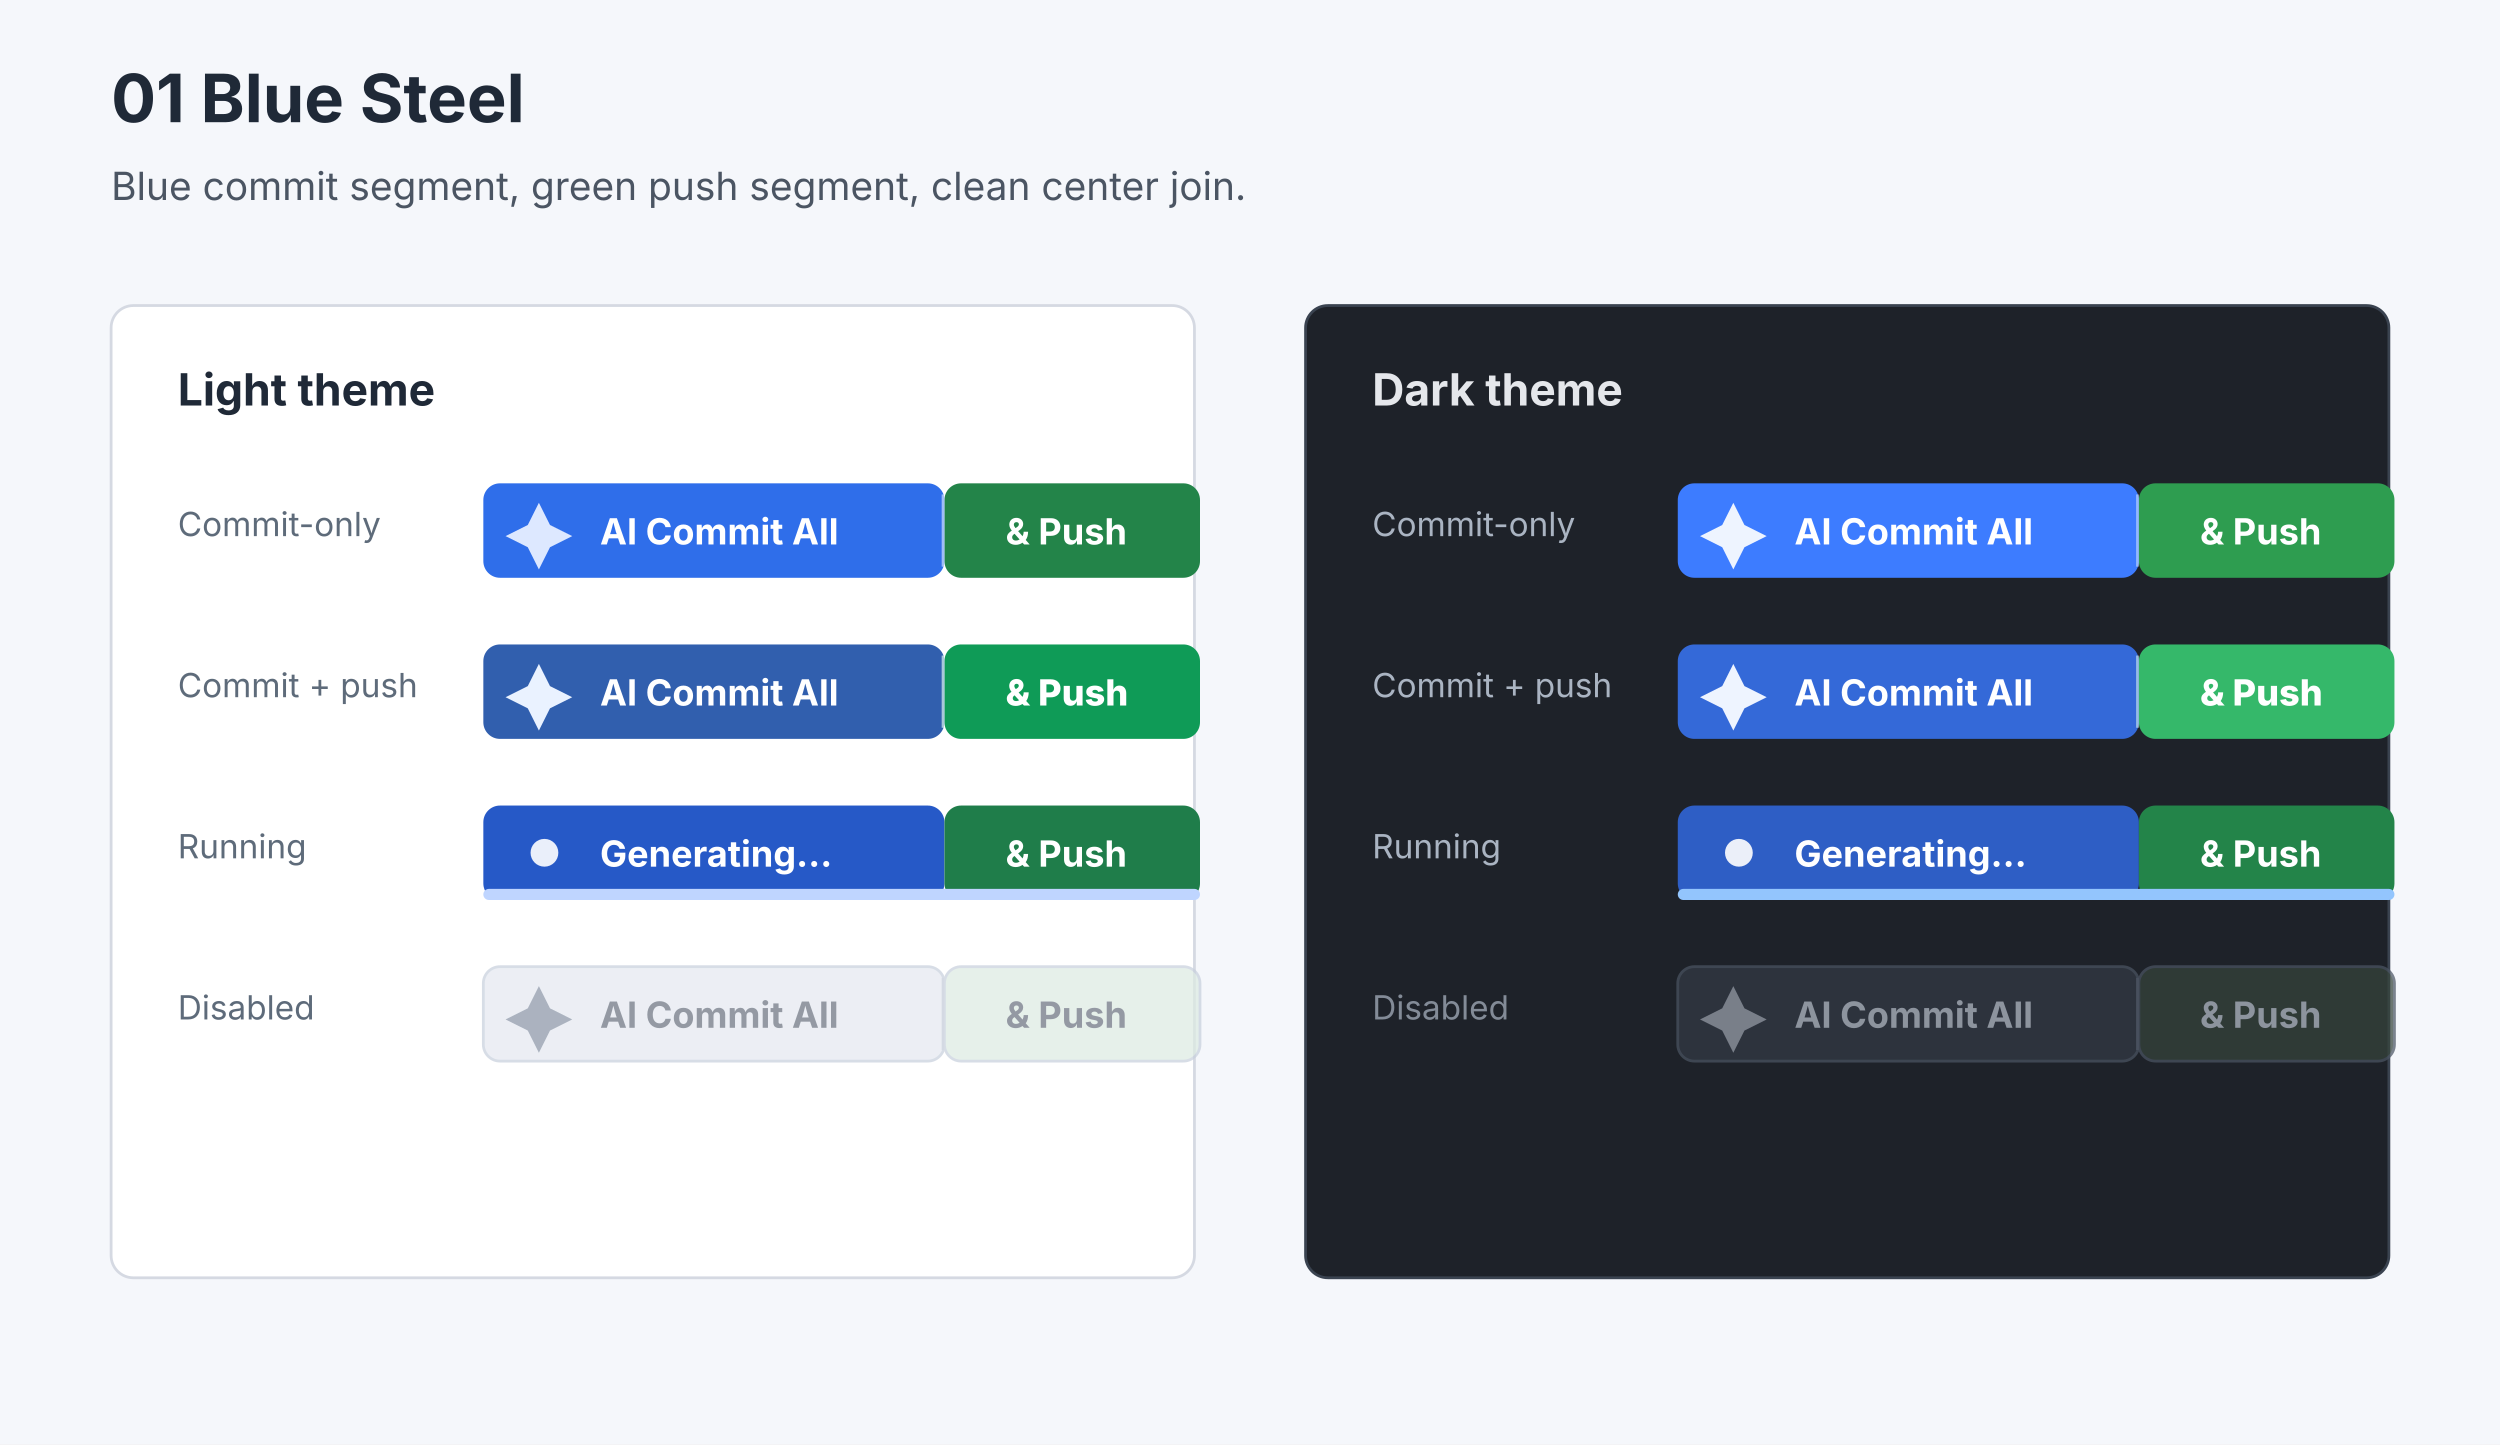
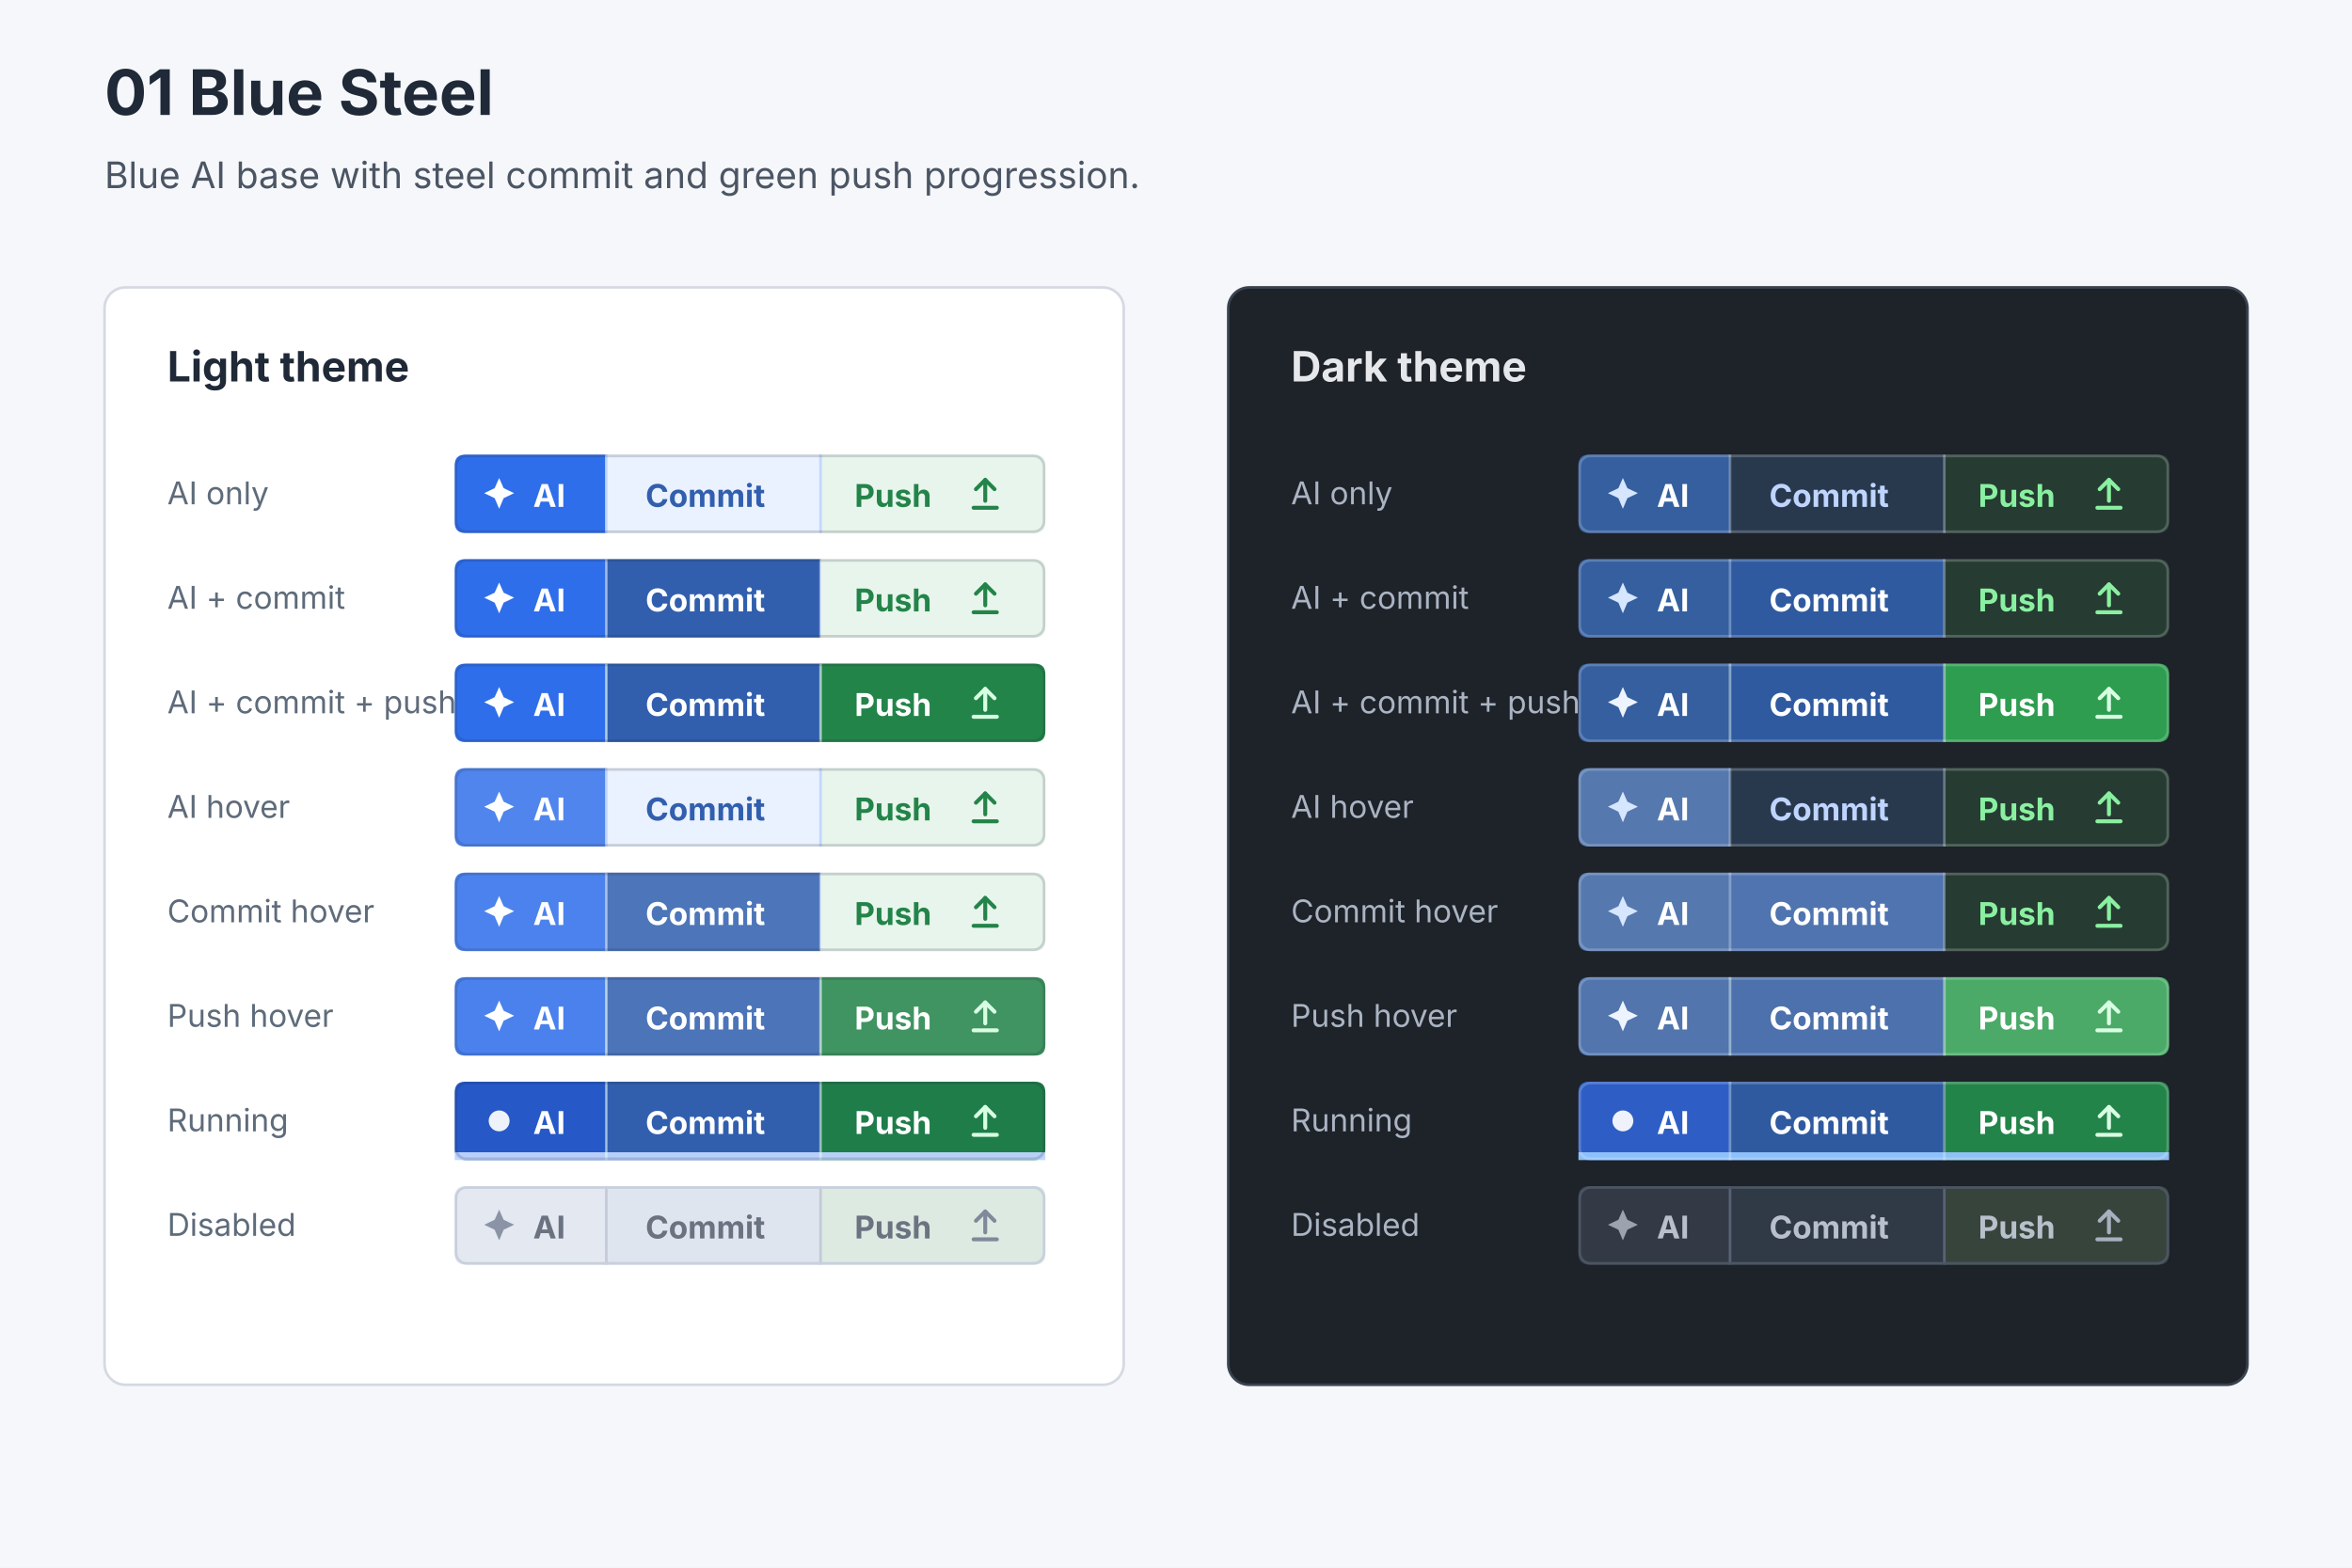
- <svg xmlns="http://www.w3.org/2000/svg" width="900" height="520" viewBox="0 0 900 520" role="img" aria-label="Blue Steel split-button draft">
-   <rect width="900" height="520" fill="#F5F7FB" />
+ <svg xmlns="http://www.w3.org/2000/svg" width="900" height="600" viewBox="0 0 900 600" role="img" aria-label="Blue Steel three-section control draft">
+   <defs>
+     <symbol id="ai-mark" viewBox="0 0 22 22">
+       <path fill="currentColor" d="M11 1.5l2.7 6.1 6.3 3-6.3 3L11 20l-2.7-6.4-6.3-3 6.3-3z" />
+     </symbol>
+     <symbol id="push-mark" viewBox="0 0 18 18">
+       <path d="M9 3v9" fill="none" stroke="currentColor" stroke-width="1.7" stroke-linecap="round" />
+       <path d="M5 7l4-4 4 4" fill="none" stroke="currentColor" stroke-width="1.7" stroke-linecap="round" stroke-linejoin="round" />
+       <path d="M4 15h10" fill="none" stroke="currentColor" stroke-width="1.7" stroke-linecap="round" />
+     </symbol>
+   </defs>
+   <rect width="900" height="600" fill="#F5F7FB" />
  <text x="40" y="44" font-family="Inter, Arial, sans-serif" font-size="24" font-weight="700" fill="#1F2937">01 Blue Steel</text>
-   <text x="40" y="72" font-family="Inter, Arial, sans-serif" font-size="14" fill="#4B5563">Blue commit segment, green push segment, clean center join.</text>
+   <text x="40" y="72" font-family="Inter, Arial, sans-serif" font-size="14" fill="#4B5563">Blue AI base with steel
+         commit and green push progression.
+     </text>
  <g transform="translate(40 110)">
-     <rect width="390" height="350" rx="8" fill="#FFFFFF" stroke="#D5D9E2" />
+     <rect width="390" height="420" rx="8" fill="#FFFFFF" stroke="#D5D9E2" />
    <text x="24" y="36" font-family="Inter, Arial, sans-serif" font-size="16" font-weight="700" fill="#1F2937">Light theme</text>
    <g transform="translate(24 64)">
-       <text x="0" y="19" font-family="Inter, Arial, sans-serif" font-size="12" fill="#5E6B7A">Commit-only</text>
-       <g transform="translate(110 0)">
-         <rect x="0" y="0" width="166" height="34" rx="6" fill="#2F6EEA" />
-         <rect x="166" y="0" width="92" height="34" rx="6" fill="#238449" />
-         <rect x="165" y="4" width="1" height="26" fill="#DDE8FF" opacity=".65" />
-         <path fill="#DDE8FF" d="M20 7l4 8 8 4-8 4-4 8-4-8-8-4 8-4z" />
-         <text x="42" y="22" font-family="Inter, Arial, sans-serif" font-size="13" font-weight="700" fill="#FFFFFF">AI Commit All</text>
-         <text x="188" y="22" font-family="Inter, Arial, sans-serif" font-size="13" font-weight="700" fill="#FFFFFF">&amp; Push</text>
-       </g>
-     </g>
-     <g transform="translate(24 122)">
-       <text x="0" y="19" font-family="Inter, Arial, sans-serif" font-size="12" fill="#5E6B7A">Commit + push</text>
-       <g transform="translate(110 0)">
-         <rect x="0" y="0" width="166" height="34" rx="6" fill="#315FAE" />
-         <rect x="166" y="0" width="92" height="34" rx="6" fill="#0F9B57" />
-         <rect x="165" y="4" width="1" height="26" fill="#E9FFF3" opacity=".65" />
-         <path fill="#EAF2FF" d="M20 7l4 8 8 4-8 4-4 8-4-8-8-4 8-4z" />
-         <text x="42" y="22" font-family="Inter, Arial, sans-serif" font-size="13" font-weight="700" fill="#FFFFFF">AI Commit All</text>
-         <text x="188" y="22" font-family="Inter, Arial, sans-serif" font-size="13" font-weight="800" fill="#FFFFFF">&amp; Push</text>
-       </g>
-     </g>
-     <g transform="translate(24 180)">
+       <text x="0" y="19" font-family="Inter, Arial, sans-serif" font-size="12" fill="#5E6B7A">AI only</text>
+       <g transform="translate(110 0)">
+         <rect width="226" height="30" rx="4" fill="#EDF2FB" />
+         <path d="M4 0H58V30H4Q0 30 0 26V4Q0 0 4 0Z" fill="#2F6EEA" />
+         <rect x="58" width="82" height="30" fill="#EAF1FF" />
+         <path d="M140 0H222Q226 0 226 4V26Q226 30 222 30H140Z" fill="#E8F5EC" />
+         <path d="M58 0v30M140 0v30" stroke="#BFD5FF" opacity=".9" />
+         <use href="#ai-mark" x="10" y="8" width="14" height="14" color="#FFFFFF" />
+         <text x="30" y="20" font-family="Inter, Arial, sans-serif" font-size="12" font-weight="700" fill="#FFFFFF">AI
+                 </text>
+         <text x="73" y="20" font-family="Inter, Arial, sans-serif" font-size="12" font-weight="700" fill="#315FAE">Commit
+                 </text>
+         <text x="153" y="20" font-family="Inter, Arial, sans-serif" font-size="12" font-weight="700" fill="#238449">Push
+                 </text>
+         <use href="#push-mark" x="194" y="7" width="18" height="16" color="#238449" />
+         <rect x=".5" y=".5" width="225" height="29" rx="4" fill="none" stroke="#1F2937" opacity=".18" />
+       </g>
+     </g>
+     <g transform="translate(24 104)">
+       <text x="0" y="19" font-family="Inter, Arial, sans-serif" font-size="12" fill="#5E6B7A">AI + commit</text>
+       <g transform="translate(110 0)">
+         <rect width="226" height="30" rx="4" fill="#EDF2FB" />
+         <path d="M4 0H58V30H4Q0 30 0 26V4Q0 0 4 0Z" fill="#2F6EEA" />
+         <rect x="58" width="82" height="30" fill="#315FAE" />
+         <path d="M140 0H222Q226 0 226 4V26Q226 30 222 30H140Z" fill="#E8F5EC" />
+         <path d="M58 0v30M140 0v30" stroke="#DDE8FF" opacity=".55" />
+         <use href="#ai-mark" x="10" y="8" width="14" height="14" color="#FFFFFF" />
+         <text x="30" y="20" font-family="Inter, Arial, sans-serif" font-size="12" font-weight="700" fill="#FFFFFF">AI
+                 </text>
+         <text x="73" y="20" font-family="Inter, Arial, sans-serif" font-size="12" font-weight="700" fill="#FFFFFF">Commit
+                 </text>
+         <text x="153" y="20" font-family="Inter, Arial, sans-serif" font-size="12" font-weight="700" fill="#238449">Push
+                 </text>
+         <use href="#push-mark" x="194" y="7" width="18" height="16" color="#238449" />
+         <rect x=".5" y=".5" width="225" height="29" rx="4" fill="none" stroke="#1F2937" opacity=".18" />
+       </g>
+     </g>
+     <g transform="translate(24 144)">
+       <text x="0" y="19" font-family="Inter, Arial, sans-serif" font-size="12" fill="#5E6B7A">AI + commit + push
+             </text>
+       <g transform="translate(110 0)">
+         <rect width="226" height="30" rx="4" fill="#EDF2FB" />
+         <path d="M4 0H58V30H4Q0 30 0 26V4Q0 0 4 0Z" fill="#2F6EEA" />
+         <rect x="58" width="82" height="30" fill="#315FAE" />
+         <path d="M140 0H222Q226 0 226 4V26Q226 30 222 30H140Z" fill="#238449" />
+         <path d="M58 0v30M140 0v30" stroke="#E9FFF3" opacity=".58" />
+         <use href="#ai-mark" x="10" y="8" width="14" height="14" color="#FFFFFF" />
+         <text x="30" y="20" font-family="Inter, Arial, sans-serif" font-size="12" font-weight="700" fill="#FFFFFF">AI
+                 </text>
+         <text x="73" y="20" font-family="Inter, Arial, sans-serif" font-size="12" font-weight="700" fill="#FFFFFF">Commit
+                 </text>
+         <text x="153" y="20" font-family="Inter, Arial, sans-serif" font-size="12" font-weight="700" fill="#FFFFFF">Push
+                 </text>
+         <use href="#push-mark" x="194" y="7" width="18" height="16" color="#D9FFE3" />
+         <rect x=".5" y=".5" width="225" height="29" rx="4" fill="none" stroke="#1F2937" opacity=".18" />
+       </g>
+     </g>
+     <g transform="translate(24 184)">
+       <text x="0" y="19" font-family="Inter, Arial, sans-serif" font-size="12" fill="#5E6B7A">AI hover</text>
+       <g transform="translate(110 0)">
+         <rect width="226" height="30" rx="4" fill="#EDF2FB" />
+         <path d="M4 0H58V30H4Q0 30 0 26V4Q0 0 4 0Z" fill="#2F6EEA" />
+         <rect x="58" width="82" height="30" fill="#EAF1FF" />
+         <path d="M140 0H222Q226 0 226 4V26Q226 30 222 30H140Z" fill="#E8F5EC" />
+         <path d="M4 0H58V30H4Q0 30 0 26V4Q0 0 4 0Z" fill="#FFFFFF" opacity=".16" />
+         <path d="M58 0v30M140 0v30" stroke="#BFD5FF" opacity=".9" />
+         <use href="#ai-mark" x="10" y="8" width="14" height="14" color="#FFFFFF" />
+         <text x="30" y="20" font-family="Inter, Arial, sans-serif" font-size="12" font-weight="700" fill="#FFFFFF">AI
+                 </text>
+         <text x="73" y="20" font-family="Inter, Arial, sans-serif" font-size="12" font-weight="700" fill="#315FAE">Commit
+                 </text>
+         <text x="153" y="20" font-family="Inter, Arial, sans-serif" font-size="12" font-weight="700" fill="#238449">Push
+                 </text>
+         <use href="#push-mark" x="194" y="7" width="18" height="16" color="#238449" />
+         <rect x=".5" y=".5" width="225" height="29" rx="4" fill="none" stroke="#1F2937" opacity=".18" />
+       </g>
+     </g>
+     <g transform="translate(24 224)">
+       <text x="0" y="19" font-family="Inter, Arial, sans-serif" font-size="12" fill="#5E6B7A">Commit hover</text>
+       <g transform="translate(110 0)">
+         <rect width="226" height="30" rx="4" fill="#EDF2FB" />
+         <path d="M4 0H58V30H4Q0 30 0 26V4Q0 0 4 0Z" fill="#2F6EEA" />
+         <rect x="58" width="82" height="30" fill="#315FAE" />
+         <path d="M140 0H222Q226 0 226 4V26Q226 30 222 30H140Z" fill="#E8F5EC" />
+         <path d="M4 0H140V30H4Q0 30 0 26V4Q0 0 4 0Z" fill="#FFFFFF" opacity=".14" />
+         <path d="M58 0v30M140 0v30" stroke="#DDE8FF" opacity=".55" />
+         <use href="#ai-mark" x="10" y="8" width="14" height="14" color="#FFFFFF" />
+         <text x="30" y="20" font-family="Inter, Arial, sans-serif" font-size="12" font-weight="700" fill="#FFFFFF">AI
+                 </text>
+         <text x="73" y="20" font-family="Inter, Arial, sans-serif" font-size="12" font-weight="700" fill="#FFFFFF">Commit
+                 </text>
+         <text x="153" y="20" font-family="Inter, Arial, sans-serif" font-size="12" font-weight="700" fill="#238449">Push
+                 </text>
+         <use href="#push-mark" x="194" y="7" width="18" height="16" color="#238449" />
+         <rect x=".5" y=".5" width="225" height="29" rx="4" fill="none" stroke="#1F2937" opacity=".18" />
+       </g>
+     </g>
+     <g transform="translate(24 264)">
+       <text x="0" y="19" font-family="Inter, Arial, sans-serif" font-size="12" fill="#5E6B7A">Push hover</text>
+       <g transform="translate(110 0)">
+         <rect width="226" height="30" rx="4" fill="#EDF2FB" />
+         <path d="M4 0H58V30H4Q0 30 0 26V4Q0 0 4 0Z" fill="#2F6EEA" />
+         <rect x="58" width="82" height="30" fill="#315FAE" />
+         <path d="M140 0H222Q226 0 226 4V26Q226 30 222 30H140Z" fill="#238449" />
+         <rect width="226" height="30" rx="4" fill="#FFFFFF" opacity=".13" />
+         <path d="M58 0v30M140 0v30" stroke="#E9FFF3" opacity=".58" />
+         <use href="#ai-mark" x="10" y="8" width="14" height="14" color="#FFFFFF" />
+         <text x="30" y="20" font-family="Inter, Arial, sans-serif" font-size="12" font-weight="700" fill="#FFFFFF">AI
+                 </text>
+         <text x="73" y="20" font-family="Inter, Arial, sans-serif" font-size="12" font-weight="700" fill="#FFFFFF">Commit
+                 </text>
+         <text x="153" y="20" font-family="Inter, Arial, sans-serif" font-size="12" font-weight="700" fill="#FFFFFF">Push
+                 </text>
+         <use href="#push-mark" x="194" y="7" width="18" height="16" color="#D9FFE3" />
+         <rect x=".5" y=".5" width="225" height="29" rx="4" fill="none" stroke="#1F2937" opacity=".18" />
+       </g>
+     </g>
+     <g transform="translate(24 304)">
      <text x="0" y="19" font-family="Inter, Arial, sans-serif" font-size="12" fill="#5E6B7A">Running</text>
      <g transform="translate(110 0)">
-         <rect x="0" y="0" width="166" height="34" rx="6" fill="#2659C7" />
-         <rect x="166" y="0" width="92" height="34" rx="6" fill="#1F7D4A" />
-         <rect x="0" y="30" width="258" height="4" rx="2" fill="#BFD5FF" />
-         <circle cx="22" cy="17" r="5" fill="#FFFFFF" opacity=".9" />
-         <text x="42" y="22" font-family="Inter, Arial, sans-serif" font-size="13" font-weight="700" fill="#FFFFFF">Generating...</text>
-         <text x="188" y="22" font-family="Inter, Arial, sans-serif" font-size="13" font-weight="700" fill="#FFFFFF">&amp; Push</text>
-       </g>
-     </g>
-     <g transform="translate(24 238)">
+         <rect width="226" height="30" rx="4" fill="#EDF2FB" />
+         <path d="M4 0H58V30H4Q0 30 0 26V4Q0 0 4 0Z" fill="#2659C7" />
+         <rect x="58" width="82" height="30" fill="#315FAE" />
+         <path d="M140 0H222Q226 0 226 4V26Q226 30 222 30H140Z" fill="#1F7D4A" />
+         <rect x="0" y="27" width="226" height="3" fill="#BFD5FF" opacity=".95" />
+         <path d="M58 0v30M140 0v30" stroke="#E9FFF3" opacity=".50" />
+         <circle cx="17" cy="15" r="4" fill="#FFFFFF" opacity=".92" />
+         <text x="30" y="20" font-family="Inter, Arial, sans-serif" font-size="12" font-weight="700" fill="#FFFFFF">AI
+                 </text>
+         <text x="73" y="20" font-family="Inter, Arial, sans-serif" font-size="12" font-weight="700" fill="#FFFFFF">Commit
+                 </text>
+         <text x="153" y="20" font-family="Inter, Arial, sans-serif" font-size="12" font-weight="700" fill="#FFFFFF">Push
+                 </text>
+         <use href="#push-mark" x="194" y="7" width="18" height="16" color="#D9FFE3" />
+         <rect x=".5" y=".5" width="225" height="29" rx="4" fill="none" stroke="#1F2937" opacity=".18" />
+       </g>
+     </g>
+     <g transform="translate(24 344)">
      <text x="0" y="19" font-family="Inter, Arial, sans-serif" font-size="12" fill="#5E6B7A">Disabled</text>
-       <g transform="translate(110 0)" opacity=".72">
-         <rect x="0" y="0" width="166" height="34" rx="6" fill="#E4E8F0" stroke="#C8D0DD" />
-         <rect x="166" y="0" width="92" height="34" rx="6" fill="#DCEAE2" stroke="#C8D0DD" />
-         <rect x="165" y="4" width="1" height="26" fill="#C3CBD8" />
-         <path fill="#8A94A6" d="M20 7l4 8 8 4-8 4-4 8-4-8-8-4 8-4z" />
-         <text x="42" y="22" font-family="Inter, Arial, sans-serif" font-size="13" font-weight="700" fill="#6B7280">AI Commit All</text>
-         <text x="188" y="22" font-family="Inter, Arial, sans-serif" font-size="13" font-weight="700" fill="#6B7280">&amp; Push</text>
+       <g transform="translate(110 0)">
+         <rect width="226" height="30" rx="4" fill="#E4E8F0" />
+         <path d="M4 0H58V30H4Q0 30 0 26V4Q0 0 4 0Z" fill="#E4E8F0" />
+         <rect x="58" width="82" height="30" fill="#DFE5EF" />
+         <path d="M140 0H222Q226 0 226 4V26Q226 30 222 30H140Z" fill="#DCEAE2" />
+         <path d="M58 0v30M140 0v30" stroke="#C3CBD8" />
+         <use href="#ai-mark" x="10" y="8" width="14" height="14" color="#8A94A6" />
+         <text x="30" y="20" font-family="Inter, Arial, sans-serif" font-size="12" font-weight="700" fill="#6B7280">AI
+                 </text>
+         <text x="73" y="20" font-family="Inter, Arial, sans-serif" font-size="12" font-weight="700" fill="#6B7280">Commit
+                 </text>
+         <text x="153" y="20" font-family="Inter, Arial, sans-serif" font-size="12" font-weight="700" fill="#6B7280">Push
+                 </text>
+         <use href="#push-mark" x="194" y="7" width="18" height="16" color="#7E8A9A" />
+         <rect x=".5" y=".5" width="225" height="29" rx="4" fill="none" stroke="#C8D0DD" />
      </g>
    </g>
  </g>
  <g transform="translate(470 110)">
-     <rect width="390" height="350" rx="8" fill="#1E2229" stroke="#3A4350" />
+     <rect width="390" height="420" rx="8" fill="#1E2229" stroke="#3A4350" />
    <text x="24" y="36" font-family="Inter, Arial, sans-serif" font-size="16" font-weight="700" fill="#E5E7EB">Dark theme</text>
    <g transform="translate(24 64)">
-       <text x="0" y="19" font-family="Inter, Arial, sans-serif" font-size="12" fill="#AAB4C2">Commit-only</text>
-       <g transform="translate(110 0)">
-         <rect x="0" y="0" width="166" height="34" rx="6" fill="#3D7CFF" />
-         <rect x="166" y="0" width="92" height="34" rx="6" fill="#2E9D50" />
-         <rect x="165" y="4" width="1" height="26" fill="#DBEAFE" opacity=".55" />
-         <path fill="#EEF4FF" d="M20 7l4 8 8 4-8 4-4 8-4-8-8-4 8-4z" />
-         <text x="42" y="22" font-family="Inter, Arial, sans-serif" font-size="13" font-weight="700" fill="#FFFFFF">AI Commit All</text>
-         <text x="188" y="22" font-family="Inter, Arial, sans-serif" font-size="13" font-weight="700" fill="#FFFFFF">&amp; Push</text>
-       </g>
-     </g>
-     <g transform="translate(24 122)">
-       <text x="0" y="19" font-family="Inter, Arial, sans-serif" font-size="12" fill="#AAB4C2">Commit + push</text>
-       <g transform="translate(110 0)">
-         <rect x="0" y="0" width="166" height="34" rx="6" fill="#3469D8" />
-         <rect x="166" y="0" width="92" height="34" rx="6" fill="#35B86A" />
-         <rect x="165" y="4" width="1" height="26" fill="#E9FFF3" opacity=".55" />
-         <path fill="#EEF4FF" d="M20 7l4 8 8 4-8 4-4 8-4-8-8-4 8-4z" />
-         <text x="42" y="22" font-family="Inter, Arial, sans-serif" font-size="13" font-weight="700" fill="#FFFFFF">AI Commit All</text>
-         <text x="188" y="22" font-family="Inter, Arial, sans-serif" font-size="13" font-weight="800" fill="#FFFFFF">&amp; Push</text>
-       </g>
-     </g>
-     <g transform="translate(24 180)">
+       <text x="0" y="19" font-family="Inter, Arial, sans-serif" font-size="12" fill="#AAB4C2">AI only</text>
+       <g transform="translate(110 0)">
+         <rect width="226" height="30" rx="4" fill="#2B3340" />
+         <path d="M4 0H58V30H4Q0 30 0 26V4Q0 0 4 0Z" fill="#355F9F" />
+         <rect x="58" width="82" height="30" fill="#28394E" />
+         <path d="M140 0H222Q226 0 226 4V26Q226 30 222 30H140Z" fill="#263C32" />
+         <path d="M58 0v30M140 0v30" stroke="#DBEAFE" opacity=".35" />
+         <use href="#ai-mark" x="10" y="8" width="14" height="14" color="#D7E6FF" />
+         <text x="30" y="20" font-family="Inter, Arial, sans-serif" font-size="12" font-weight="700" fill="#FFFFFF">AI
+                 </text>
+         <text x="73" y="20" font-family="Inter, Arial, sans-serif" font-size="12" font-weight="700" fill="#BFD5FF">Commit
+                 </text>
+         <text x="153" y="20" font-family="Inter, Arial, sans-serif" font-size="12" font-weight="700" fill="#8AF0A1">Push
+                 </text>
+         <use href="#push-mark" x="194" y="7" width="18" height="16" color="#8AF0A1" />
+         <rect x=".5" y=".5" width="225" height="29" rx="4" fill="none" stroke="#FFFFFF" opacity=".20" />
+       </g>
+     </g>
+     <g transform="translate(24 104)">
+       <text x="0" y="19" font-family="Inter, Arial, sans-serif" font-size="12" fill="#AAB4C2">AI + commit</text>
+       <g transform="translate(110 0)">
+         <rect width="226" height="30" rx="4" fill="#2B3340" />
+         <path d="M4 0H58V30H4Q0 30 0 26V4Q0 0 4 0Z" fill="#355F9F" />
+         <rect x="58" width="82" height="30" fill="#2F5AA0" />
+         <path d="M140 0H222Q226 0 226 4V26Q226 30 222 30H140Z" fill="#263C32" />
+         <path d="M58 0v30M140 0v30" stroke="#DBEAFE" opacity=".35" />
+         <use href="#ai-mark" x="10" y="8" width="14" height="14" color="#D7E6FF" />
+         <text x="30" y="20" font-family="Inter, Arial, sans-serif" font-size="12" font-weight="700" fill="#FFFFFF">AI
+                 </text>
+         <text x="73" y="20" font-family="Inter, Arial, sans-serif" font-size="12" font-weight="700" fill="#FFFFFF">Commit
+                 </text>
+         <text x="153" y="20" font-family="Inter, Arial, sans-serif" font-size="12" font-weight="700" fill="#8AF0A1">Push
+                 </text>
+         <use href="#push-mark" x="194" y="7" width="18" height="16" color="#8AF0A1" />
+         <rect x=".5" y=".5" width="225" height="29" rx="4" fill="none" stroke="#FFFFFF" opacity=".20" />
+       </g>
+     </g>
+     <g transform="translate(24 144)">
+       <text x="0" y="19" font-family="Inter, Arial, sans-serif" font-size="12" fill="#AAB4C2">AI + commit + push
+             </text>
+       <g transform="translate(110 0)">
+         <rect width="226" height="30" rx="4" fill="#2B3340" />
+         <path d="M4 0H58V30H4Q0 30 0 26V4Q0 0 4 0Z" fill="#355F9F" />
+         <rect x="58" width="82" height="30" fill="#2F5AA0" />
+         <path d="M140 0H222Q226 0 226 4V26Q226 30 222 30H140Z" fill="#2E9D50" />
+         <path d="M58 0v30M140 0v30" stroke="#E9FFF3" opacity=".45" />
+         <use href="#ai-mark" x="10" y="8" width="14" height="14" color="#EEF4FF" />
+         <text x="30" y="20" font-family="Inter, Arial, sans-serif" font-size="12" font-weight="700" fill="#FFFFFF">AI
+                 </text>
+         <text x="73" y="20" font-family="Inter, Arial, sans-serif" font-size="12" font-weight="700" fill="#FFFFFF">Commit
+                 </text>
+         <text x="153" y="20" font-family="Inter, Arial, sans-serif" font-size="12" font-weight="700" fill="#FFFFFF">Push
+                 </text>
+         <use href="#push-mark" x="194" y="7" width="18" height="16" color="#D9FFE3" />
+         <rect x=".5" y=".5" width="225" height="29" rx="4" fill="none" stroke="#FFFFFF" opacity=".20" />
+       </g>
+     </g>
+     <g transform="translate(24 184)">
+       <text x="0" y="19" font-family="Inter, Arial, sans-serif" font-size="12" fill="#AAB4C2">AI hover</text>
+       <g transform="translate(110 0)">
+         <rect width="226" height="30" rx="4" fill="#2B3340" />
+         <path d="M4 0H58V30H4Q0 30 0 26V4Q0 0 4 0Z" fill="#355F9F" />
+         <rect x="58" width="82" height="30" fill="#28394E" />
+         <path d="M140 0H222Q226 0 226 4V26Q226 30 222 30H140Z" fill="#263C32" />
+         <path d="M4 0H58V30H4Q0 30 0 26V4Q0 0 4 0Z" fill="#FFFFFF" opacity=".16" />
+         <path d="M58 0v30M140 0v30" stroke="#DBEAFE" opacity=".35" />
+         <use href="#ai-mark" x="10" y="8" width="14" height="14" color="#D7E6FF" />
+         <text x="30" y="20" font-family="Inter, Arial, sans-serif" font-size="12" font-weight="700" fill="#FFFFFF">AI
+                 </text>
+         <text x="73" y="20" font-family="Inter, Arial, sans-serif" font-size="12" font-weight="700" fill="#BFD5FF">Commit
+                 </text>
+         <text x="153" y="20" font-family="Inter, Arial, sans-serif" font-size="12" font-weight="700" fill="#8AF0A1">Push
+                 </text>
+         <use href="#push-mark" x="194" y="7" width="18" height="16" color="#8AF0A1" />
+         <rect x=".5" y=".5" width="225" height="29" rx="4" fill="none" stroke="#FFFFFF" opacity=".20" />
+       </g>
+     </g>
+     <g transform="translate(24 224)">
+       <text x="0" y="19" font-family="Inter, Arial, sans-serif" font-size="12" fill="#AAB4C2">Commit hover</text>
+       <g transform="translate(110 0)">
+         <rect width="226" height="30" rx="4" fill="#2B3340" />
+         <path d="M4 0H58V30H4Q0 30 0 26V4Q0 0 4 0Z" fill="#355F9F" />
+         <rect x="58" width="82" height="30" fill="#2F5AA0" />
+         <path d="M140 0H222Q226 0 226 4V26Q226 30 222 30H140Z" fill="#263C32" />
+         <path d="M4 0H140V30H4Q0 30 0 26V4Q0 0 4 0Z" fill="#FFFFFF" opacity=".16" />
+         <path d="M58 0v30M140 0v30" stroke="#DBEAFE" opacity=".35" />
+         <use href="#ai-mark" x="10" y="8" width="14" height="14" color="#D7E6FF" />
+         <text x="30" y="20" font-family="Inter, Arial, sans-serif" font-size="12" font-weight="700" fill="#FFFFFF">AI
+                 </text>
+         <text x="73" y="20" font-family="Inter, Arial, sans-serif" font-size="12" font-weight="700" fill="#FFFFFF">Commit
+                 </text>
+         <text x="153" y="20" font-family="Inter, Arial, sans-serif" font-size="12" font-weight="700" fill="#8AF0A1">Push
+                 </text>
+         <use href="#push-mark" x="194" y="7" width="18" height="16" color="#8AF0A1" />
+         <rect x=".5" y=".5" width="225" height="29" rx="4" fill="none" stroke="#FFFFFF" opacity=".20" />
+       </g>
+     </g>
+     <g transform="translate(24 264)">
+       <text x="0" y="19" font-family="Inter, Arial, sans-serif" font-size="12" fill="#AAB4C2">Push hover</text>
+       <g transform="translate(110 0)">
+         <rect width="226" height="30" rx="4" fill="#2B3340" />
+         <path d="M4 0H58V30H4Q0 30 0 26V4Q0 0 4 0Z" fill="#355F9F" />
+         <rect x="58" width="82" height="30" fill="#2F5AA0" />
+         <path d="M140 0H222Q226 0 226 4V26Q226 30 222 30H140Z" fill="#2E9D50" />
+         <rect width="226" height="30" rx="4" fill="#FFFFFF" opacity=".14" />
+         <path d="M58 0v30M140 0v30" stroke="#E9FFF3" opacity=".45" />
+         <use href="#ai-mark" x="10" y="8" width="14" height="14" color="#EEF4FF" />
+         <text x="30" y="20" font-family="Inter, Arial, sans-serif" font-size="12" font-weight="700" fill="#FFFFFF">AI
+                 </text>
+         <text x="73" y="20" font-family="Inter, Arial, sans-serif" font-size="12" font-weight="700" fill="#FFFFFF">Commit
+                 </text>
+         <text x="153" y="20" font-family="Inter, Arial, sans-serif" font-size="12" font-weight="700" fill="#FFFFFF">Push
+                 </text>
+         <use href="#push-mark" x="194" y="7" width="18" height="16" color="#D9FFE3" />
+         <rect x=".5" y=".5" width="225" height="29" rx="4" fill="none" stroke="#FFFFFF" opacity=".20" />
+       </g>
+     </g>
+     <g transform="translate(24 304)">
      <text x="0" y="19" font-family="Inter, Arial, sans-serif" font-size="12" fill="#AAB4C2">Running</text>
      <g transform="translate(110 0)">
-         <rect x="0" y="0" width="166" height="34" rx="6" fill="#2E5EC5" />
-         <rect x="166" y="0" width="92" height="34" rx="6" fill="#238449" />
-         <rect x="0" y="30" width="258" height="4" rx="2" fill="#93C5FD" />
-         <circle cx="22" cy="17" r="5" fill="#FFFFFF" opacity=".9" />
-         <text x="42" y="22" font-family="Inter, Arial, sans-serif" font-size="13" font-weight="700" fill="#FFFFFF">Generating...</text>
-         <text x="188" y="22" font-family="Inter, Arial, sans-serif" font-size="13" font-weight="700" fill="#FFFFFF">&amp; Push</text>
-       </g>
-     </g>
-     <g transform="translate(24 238)" opacity=".72">
+         <rect width="226" height="30" rx="4" fill="#2B3340" />
+         <path d="M4 0H58V30H4Q0 30 0 26V4Q0 0 4 0Z" fill="#2E5EC5" />
+         <rect x="58" width="82" height="30" fill="#2F5AA0" />
+         <path d="M140 0H222Q226 0 226 4V26Q226 30 222 30H140Z" fill="#238449" />
+         <rect x="0" y="27" width="226" height="3" fill="#93C5FD" opacity=".95" />
+         <path d="M58 0v30M140 0v30" stroke="#DBEAFE" opacity=".38" />
+         <circle cx="17" cy="15" r="4" fill="#FFFFFF" opacity=".92" />
+         <text x="30" y="20" font-family="Inter, Arial, sans-serif" font-size="12" font-weight="700" fill="#FFFFFF">AI
+                 </text>
+         <text x="73" y="20" font-family="Inter, Arial, sans-serif" font-size="12" font-weight="700" fill="#FFFFFF">Commit
+                 </text>
+         <text x="153" y="20" font-family="Inter, Arial, sans-serif" font-size="12" font-weight="700" fill="#FFFFFF">Push
+                 </text>
+         <use href="#push-mark" x="194" y="7" width="18" height="16" color="#D9FFE3" />
+         <rect x=".5" y=".5" width="225" height="29" rx="4" fill="none" stroke="#FFFFFF" opacity=".20" />
+       </g>
+     </g>
+     <g transform="translate(24 344)">
      <text x="0" y="19" font-family="Inter, Arial, sans-serif" font-size="12" fill="#AAB4C2">Disabled</text>
      <g transform="translate(110 0)">
-         <rect x="0" y="0" width="166" height="34" rx="6" fill="#333A45" stroke="#4B5563" />
-         <rect x="166" y="0" width="92" height="34" rx="6" fill="#36443C" stroke="#4B5563" />
-         <rect x="165" y="4" width="1" height="26" fill="#596273" />
-         <path fill="#9CA3AF" d="M20 7l4 8 8 4-8 4-4 8-4-8-8-4 8-4z" />
-         <text x="42" y="22" font-family="Inter, Arial, sans-serif" font-size="13" font-weight="700" fill="#B8C0CC">AI Commit All</text>
-         <text x="188" y="22" font-family="Inter, Arial, sans-serif" font-size="13" font-weight="700" fill="#B8C0CC">&amp; Push</text>
+         <rect width="226" height="30" rx="4" fill="#333A45" />
+         <path d="M4 0H58V30H4Q0 30 0 26V4Q0 0 4 0Z" fill="#333A45" />
+         <rect x="58" width="82" height="30" fill="#303946" />
+         <path d="M140 0H222Q226 0 226 4V26Q226 30 222 30H140Z" fill="#36443C" />
+         <path d="M58 0v30M140 0v30" stroke="#596273" />
+         <use href="#ai-mark" x="10" y="8" width="14" height="14" color="#9CA3AF" />
+         <text x="30" y="20" font-family="Inter, Arial, sans-serif" font-size="12" font-weight="700" fill="#B8C0CC">AI
+                 </text>
+         <text x="73" y="20" font-family="Inter, Arial, sans-serif" font-size="12" font-weight="700" fill="#B8C0CC">Commit
+                 </text>
+         <text x="153" y="20" font-family="Inter, Arial, sans-serif" font-size="12" font-weight="700" fill="#B8C0CC">Push
+                 </text>
+         <use href="#push-mark" x="194" y="7" width="18" height="16" color="#A7B0BE" />
+         <rect x=".5" y=".5" width="225" height="29" rx="4" fill="none" stroke="#4B5563" />
      </g>
    </g>
  </g>
</svg>
